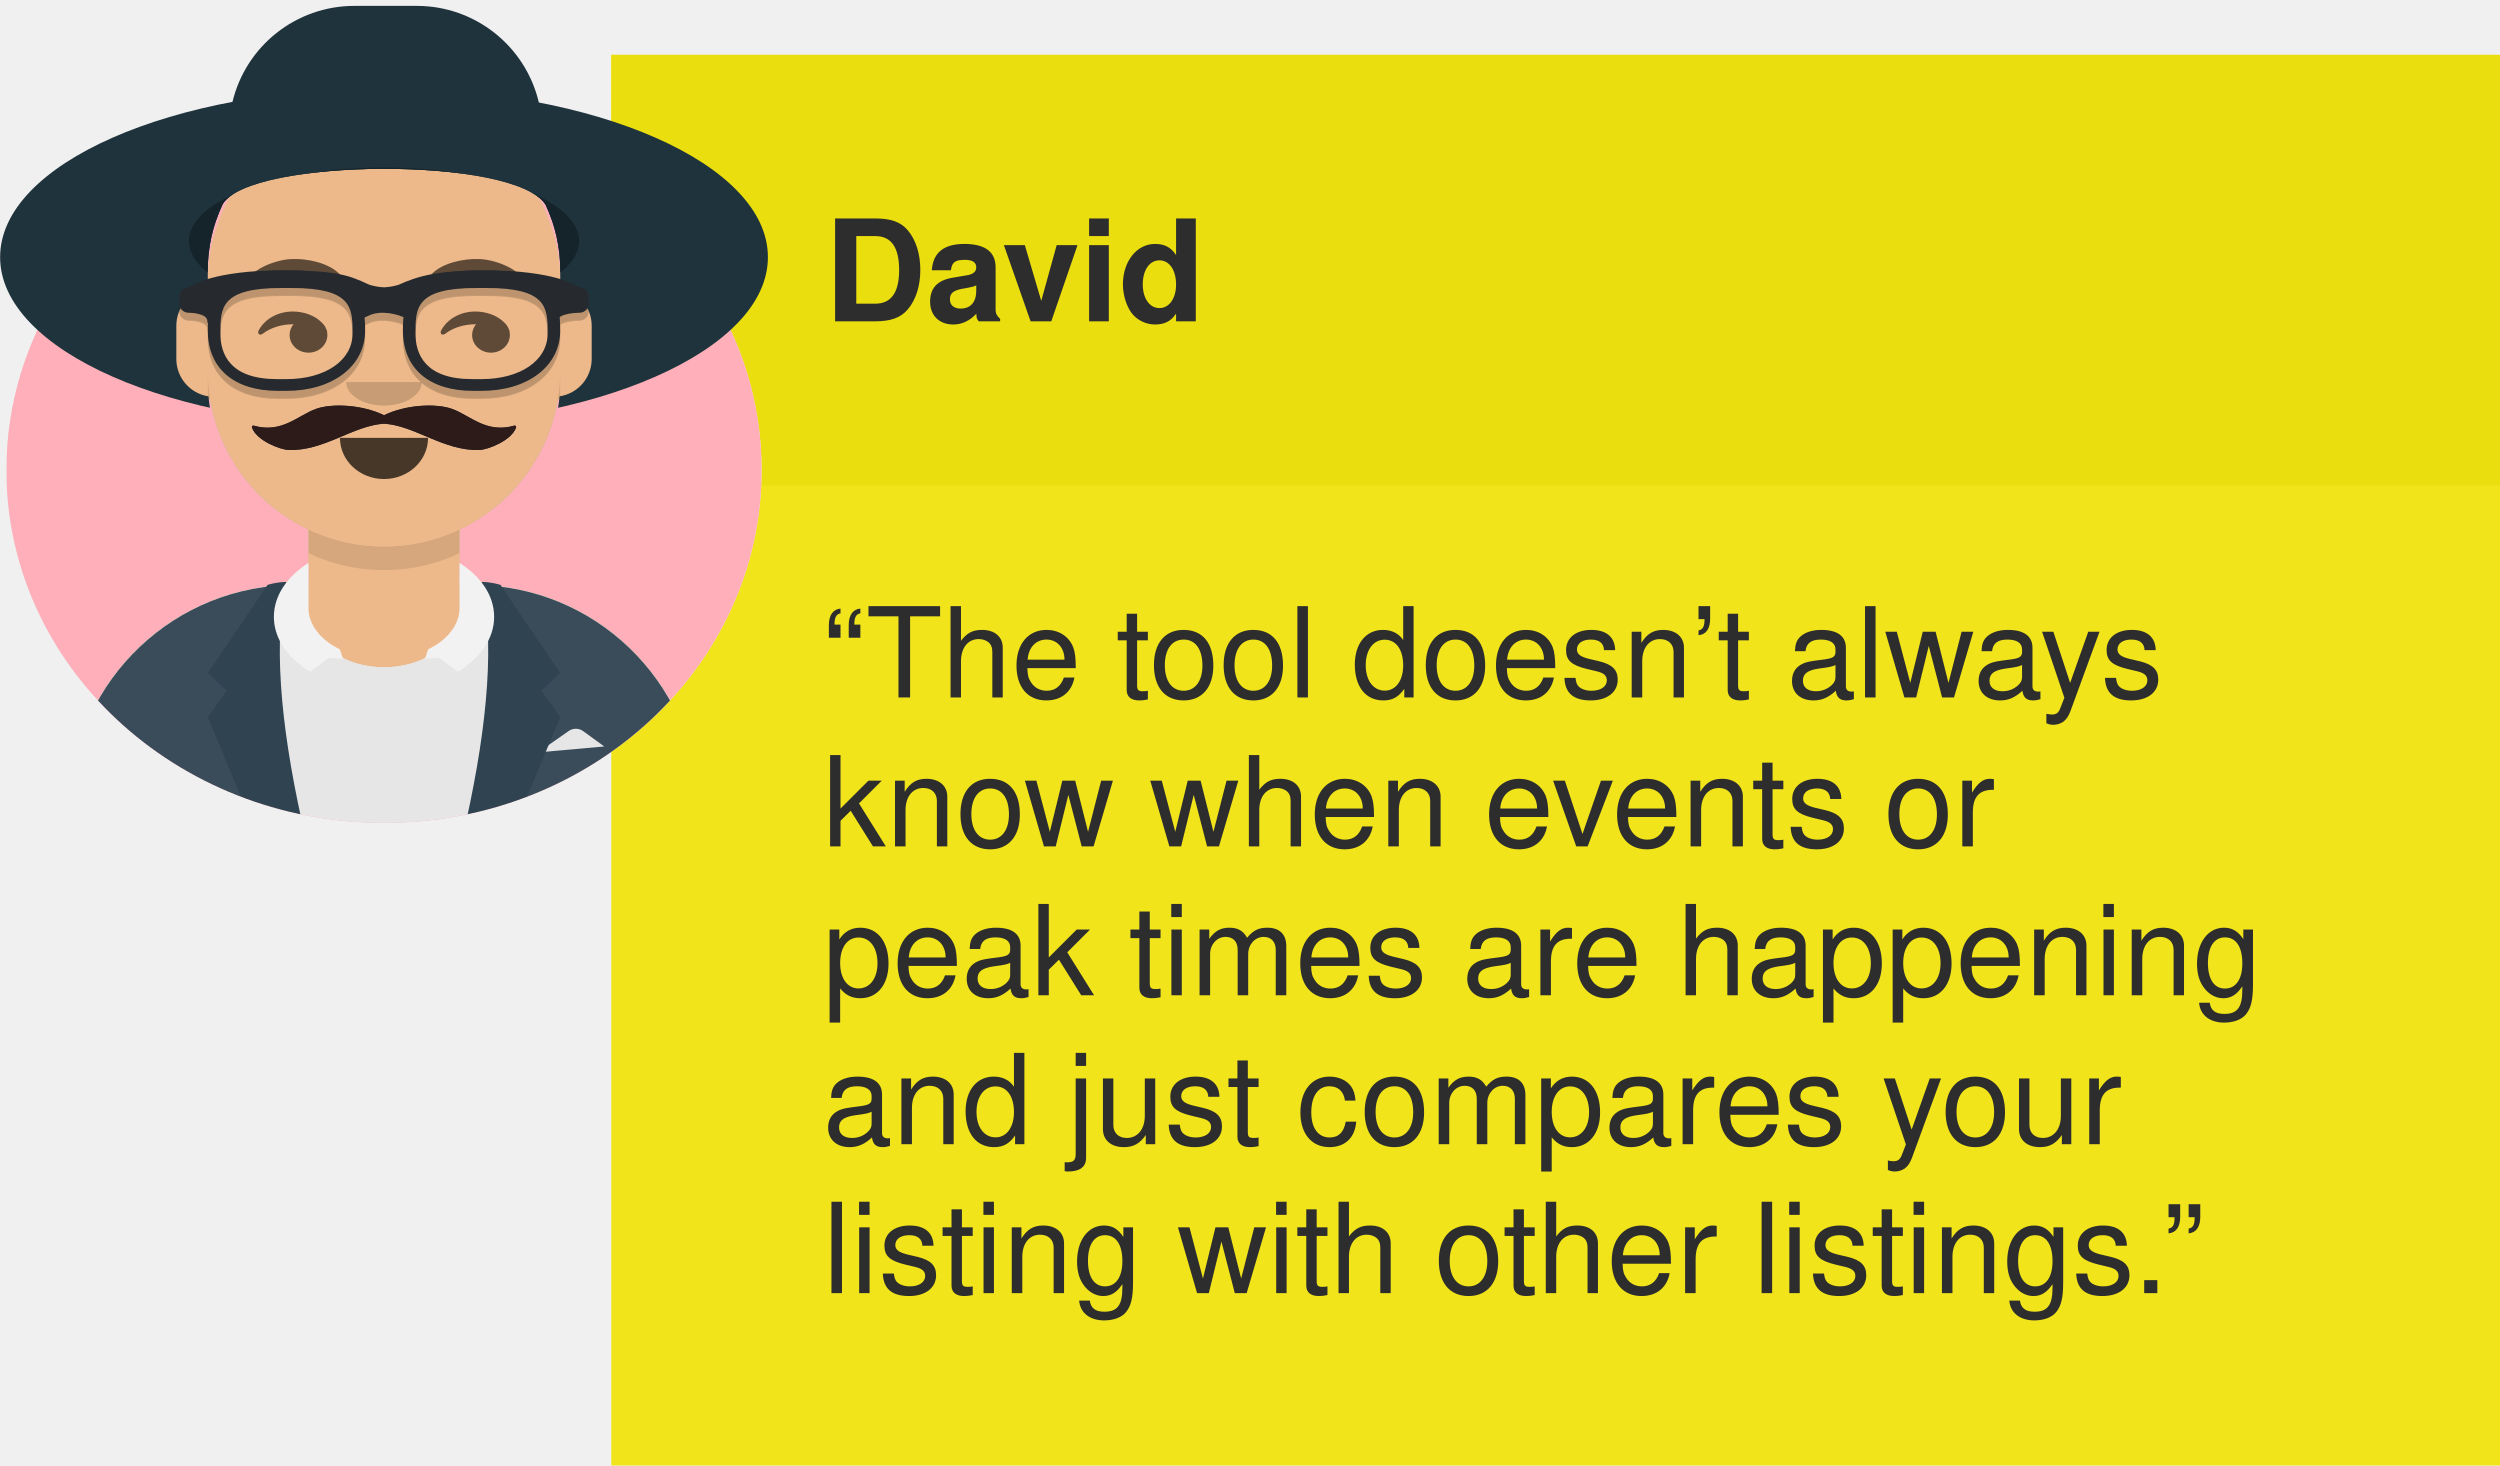
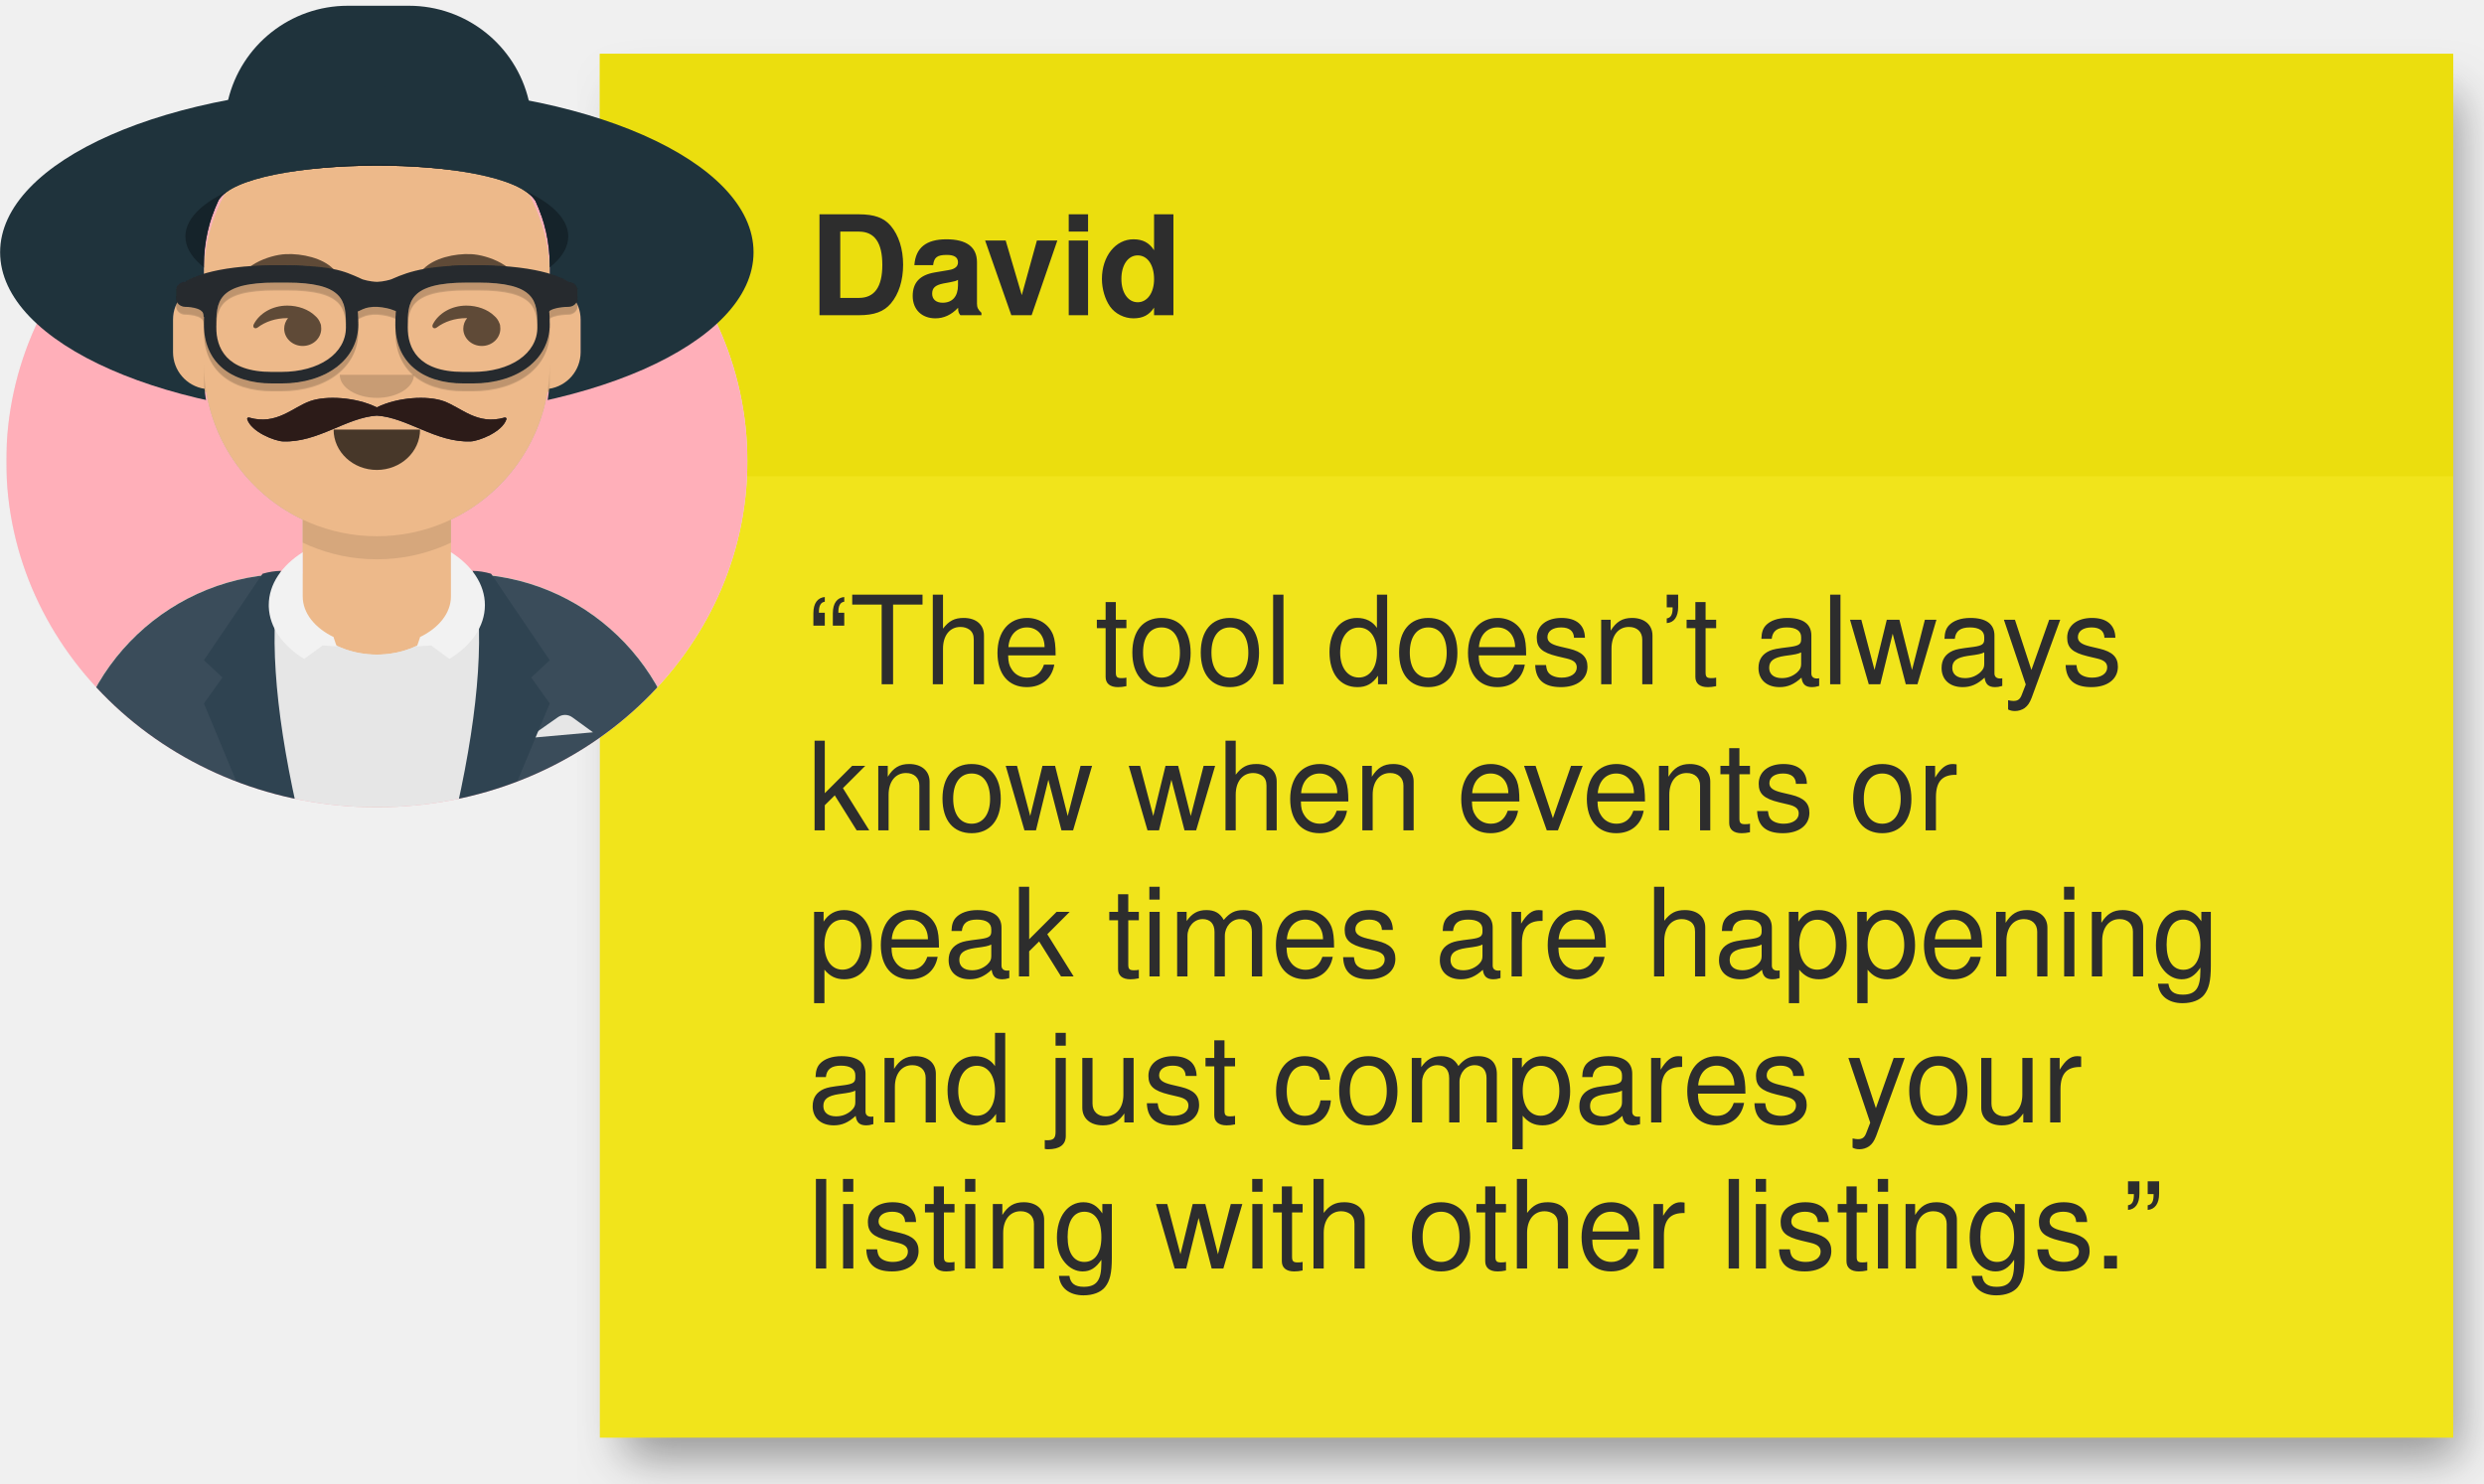
- <svg xmlns="http://www.w3.org/2000/svg" xmlns:xlink="http://www.w3.org/1999/xlink" width="319px" height="187px" viewBox="0 0 319 187" version="1.1">
+ <svg xmlns="http://www.w3.org/2000/svg" xmlns:xlink="http://www.w3.org/1999/xlink" width="323px" height="193px" viewBox="0 0 323 193" version="1.1">
  <defs>
-     <ellipse id="path-1" cx="48.182" cy="45" rx="48.182" ry="45" />
-     <path d="M-1.28382153e-14,60 L-1.28382153e-14,-1.53210777e-14 L106,-1.53210777e-14 L106,60 L101.182,60 C101.182,84.853 79.61,105 53,105 C26.39,105 4.818,84.853 4.818,60 L4.818,60 L-1.28382153e-14,60 Z" id="path-3" />
-     <path d="M40.152,0 C52.57,-2.28115674e-15 62.636,10.067 62.636,22.485 L62.637,23.317 C64.915,23.699 66.652,25.681 66.652,28.068 L66.652,32.682 C66.652,35.175 64.759,37.225 62.332,37.475 C61.111,44.834 56.314,50.986 49.787,54.086 L49.787,61.125 L51.503,61.125 C67.409,61.125 80.303,74.019 80.303,89.925 L80.303,91.5 L0,91.5 L0,89.925 C-9.05332616e-15,74.019 12.894,61.125 28.8,61.125 L30.515,61.125 L30.516,54.086 C23.989,50.986 19.192,44.834 17.971,37.473 C15.544,37.225 13.652,35.175 13.652,32.682 L13.652,28.068 C13.652,25.681 15.388,23.699 17.666,23.317 L17.667,22.485 C17.667,10.067 27.733,2.28115674e-15 40.152,0 Z" id="path-5" />
-     <path d="M52.352,2.894 C68.257,2.894 81.152,15.789 81.152,31.694 L81.152,33.25 L0.848,33.25 L0.848,31.694 C0.848,15.789 13.743,2.894 29.648,2.894 L30.236,2.894 C30.185,3.263 30.159,3.639 30.159,4.019 C30.159,9.197 35.013,13.394 41,13.394 C46.987,13.394 51.841,9.197 51.841,4.019 C51.841,3.639 51.815,3.263 51.764,2.894 L52.352,2.894 Z" id="path-7" />
-     <rect id="path-9" x="0" y="0" width="106" height="105" />
-     <path d="M106,5.5067062e-14 L106,105 L93.152,105 L93.152,103.425 C93.152,87.519 80.257,74.625 64.352,74.625 L64.352,74.625 L62.636,74.625 L62.637,67.729 C69.677,64.605 74.703,58.165 75.402,50.57 C77.721,50.225 79.5,48.224 79.5,45.807 L79.5,45.807 L79.5,41.568 C79.5,39.181 77.763,37.199 75.484,36.817 L75.485,34.5 C75.485,31.52 74.82,28.686 73.623,26.118 C69.637,19.875 35.86,20.176 32.406,26.057 C31.19,28.641 30.515,31.497 30.515,34.5 L30.515,34.5 L30.516,36.817 C28.237,37.199 26.5,39.181 26.5,41.568 L26.5,41.568 L26.5,45.807 C26.5,48.224 28.279,50.225 30.599,50.572 C31.297,58.165 36.323,64.605 43.363,67.729 L43.363,74.625 L41.648,74.625 C25.902,74.625 13.107,87.263 12.852,102.949 L12.848,103.425 L12.848,105 L0,105 L0,5.5067062e-14 L106,5.5067062e-14 Z" id="path-11" />
-     <path d="M26.405,1.174 C28.723,2.002 30.775,4.344 34.335,3.311 C34.483,3.268 34.627,3.392 34.583,3.528 C34.032,5.219 30.966,6.378 29.925,6.416 C25.372,6.581 21.705,3.311 17.728,3.061 C13.75,3.312 10.083,6.581 5.53,6.416 C4.488,6.378 1.423,5.219 0.872,3.528 C0.827,3.392 0.972,3.268 1.12,3.311 C4.68,4.344 6.732,2.002 9.05,1.174 C11.134,0.431 15,0.642 17.727,1.986 C20.454,0.642 24.321,0.431 26.405,1.174 Z" id="path-13" />
-     <filter x="-4.8%" y="-15.7%" width="111.1%" height="131.8%" filterUnits="objectBoundingBox" id="filter-15">
+     <rect id="path-1" x="0" y="0" width="241" height="180" />
+     <filter x="-1.2%" y="-1.7%" width="104.1%" height="106.7%" filterUnits="objectBoundingBox" id="filter-2">
+       <feMorphology radius="2" operator="erode" in="SourceAlpha" result="shadowSpreadOuter1" />
+       <feOffset dx="2" dy="4" in="shadowSpreadOuter1" result="shadowOffsetOuter1" />
+       <feGaussianBlur stdDeviation="3" in="shadowOffsetOuter1" result="shadowBlurOuter1" />
+       <feColorMatrix values="0 0 0 0 0.234   0 0 0 0 0.234   0 0 0 0 0.234  0 0 0 0.5 0" type="matrix" in="shadowBlurOuter1" />
+     </filter>
+     <ellipse id="path-3" cx="48.182" cy="45" rx="48.182" ry="45" />
+     <path d="M-1.28382153e-14,60 L-1.28382153e-14,-1.53210777e-14 L106,-1.53210777e-14 L106,60 L101.182,60 C101.182,84.853 79.61,105 53,105 C26.39,105 4.818,84.853 4.818,60 L4.818,60 L-1.28382153e-14,60 Z" id="path-5" />
+     <path d="M40.152,0 C52.57,-2.28115674e-15 62.636,10.067 62.636,22.485 L62.637,23.317 C64.915,23.699 66.652,25.681 66.652,28.068 L66.652,32.682 C66.652,35.175 64.759,37.225 62.332,37.475 C61.111,44.834 56.314,50.986 49.787,54.086 L49.787,61.125 L51.503,61.125 C67.409,61.125 80.303,74.019 80.303,89.925 L80.303,91.5 L0,91.5 L0,89.925 C-9.05332616e-15,74.019 12.894,61.125 28.8,61.125 L30.515,61.125 L30.516,54.086 C23.989,50.986 19.192,44.834 17.971,37.473 C15.544,37.225 13.652,35.175 13.652,32.682 L13.652,28.068 C13.652,25.681 15.388,23.699 17.666,23.317 L17.667,22.485 C17.667,10.067 27.733,2.28115674e-15 40.152,0 Z" id="path-7" />
+     <path d="M64.352,10.894 C80.257,10.894 93.152,23.789 93.152,39.694 L93.152,41.25 L12.848,41.25 L12.848,39.694 C12.848,23.789 25.743,10.894 41.648,10.894 L42.236,10.894 C42.185,11.263 42.159,11.639 42.159,12.019 C42.159,17.197 47.013,21.394 53,21.394 C58.987,21.394 63.841,17.197 63.841,12.019 C63.841,11.639 63.815,11.263 63.764,10.894 L64.352,10.894 Z" id="path-9" />
+     <rect id="path-11" x="0" y="0" width="106" height="105" />
+     <path d="M106,5.5067062e-14 L106,105 L93.152,105 L93.152,103.425 C93.152,87.519 80.257,74.625 64.352,74.625 L64.352,74.625 L62.636,74.625 L62.637,67.729 C69.677,64.605 74.703,58.165 75.402,50.57 C77.721,50.225 79.5,48.224 79.5,45.807 L79.5,45.807 L79.5,41.568 C79.5,39.181 77.763,37.199 75.484,36.817 L75.485,34.5 C75.485,31.52 74.82,28.686 73.623,26.118 C69.637,19.875 35.86,20.176 32.406,26.057 C31.19,28.641 30.515,31.497 30.515,34.5 L30.515,34.5 L30.516,36.817 C28.237,37.199 26.5,39.181 26.5,41.568 L26.5,41.568 L26.5,45.807 C26.5,48.224 28.279,50.225 30.599,50.572 C31.297,58.165 36.323,64.605 43.363,67.729 L43.363,74.625 L41.648,74.625 C25.902,74.625 13.107,87.263 12.852,102.949 L12.848,103.425 L12.848,105 L0,105 L0,5.5067062e-14 L106,5.5067062e-14 Z" id="path-13" />
+     <path d="M42.405,25.174 C44.723,26.002 46.775,28.344 50.335,27.311 C50.483,27.268 50.627,27.392 50.583,27.528 C50.032,29.219 46.966,30.378 45.925,30.416 C41.372,30.581 37.705,27.311 33.728,27.061 C29.75,27.312 26.083,30.581 21.53,30.416 C20.488,30.378 17.423,29.219 16.872,27.528 C16.827,27.392 16.972,27.268 17.12,27.311 C20.68,28.344 22.732,26.002 25.05,25.174 C27.134,24.431 31,24.642 33.727,25.986 C36.454,24.642 40.321,24.431 42.405,25.174 Z" id="path-15" />
+     <filter x="-4.8%" y="-15.7%" width="111.1%" height="131.8%" filterUnits="objectBoundingBox" id="filter-17">
      <feOffset dx="0" dy="1" in="SourceAlpha" result="shadowOffsetOuter1" />
      <feColorMatrix values="0 0 0 0 0   0 0 0 0 0   0 0 0 0 0  0 0 0 0.2 0" type="matrix" in="shadowOffsetOuter1" result="shadowMatrixOuter1" />
      <feMerge>
        <feMergeNode in="shadowMatrixOuter1" />
        <feMergeNode in="SourceGraphic" />
      </feMerge>
    </filter>
  </defs>
  <g id="Portfolio-High-f-i" stroke="none" stroke-width="1" fill="none" fill-rule="evenodd">
-     <g id="Case-studies-price-my-airbnb-1" transform="translate(-550, -1663)">
+     <g id="Case-studies-price-my-airbnb" transform="translate(-550, -1663)">
      <g id="First-data" transform="translate(157, 1663)">
-         <g id="David" transform="translate(389, 0)">
-           <g id="Note-/-Square-/-Yellow-Copy" transform="translate(82, 7)">
-             <rect id="Rectangle" fill="#F1E41B" x="0" y="0" width="241" height="180" />
-             <rect id="Rectangle" fill="#EBDE0E" x="0" y="-3.55271368e-15" width="241" height="54.954" />
-             <text id="David" font-family="Helvetica-Bold, Helvetica" font-size="18" font-weight="bold" fill="#2D2D2D">
-               <tspan x="27.169" y="34">David</tspan>
-             </text>
-             <text id="“The-tool-doesn’t-al" font-family="Helvetica" font-size="16" font-weight="normal" fill="#2D2D2D">
-               <tspan x="27" y="82">“The tool doesn’t always </tspan>
-               <tspan x="27" y="101">know when events or </tspan>
-               <tspan x="27" y="120">peak times are happening </tspan>
-               <tspan x="27" y="139">and just compares your </tspan>
-               <tspan x="27" y="158">listing with other listings.”</tspan>
-             </text>
-           </g>
-           <g id="Avataaar/Circle-Copy">
-             <g id="Circle" transform="translate(4.818182, 15)">
-               <mask id="mask-2" fill="white">
-                 <use xlink:href="#path-1" />
-               </mask>
-               <use id="Circle-Background" fill="#E6E6E6" xlink:href="#path-1" />
-               <g id="🖍-Circle-Color" mask="url(#mask-2)" fill="#FFAFB9">
-                 <rect id="🖍Color" x="0" y="0" width="96.364" height="90" />
+         <g id="post-it/-with-avatar" transform="translate(389, 0)">
+           <g id="David">
+             <g id="post-it-/-only" transform="translate(82, 7)">
+               <g id="Note-/-Square-/-Yellow-Copy">
+                 <g id="Rectangle">
+                   <use fill="black" fill-opacity="1" filter="url(#filter-2)" xlink:href="#path-1" />
+                   <use fill="#F1E41B" fill-rule="evenodd" xlink:href="#path-1" />
+                 </g>
+                 <rect id="Rectangle" fill="#EBDE0E" x="0" y="-3.55271368e-15" width="241" height="54.954" />
+                 <text id="David" font-family="Helvetica-Bold, Helvetica" font-size="18" font-weight="bold" fill="#2D2D2D">
+                   <tspan x="27.169" y="34">David</tspan>
+                 </text>
+                 <text id="“The-tool-doesn’t-al" font-family="Helvetica" font-size="16" font-weight="normal" fill="#2D2D2D">
+                   <tspan x="27" y="82">“The tool doesn’t always </tspan>
+                   <tspan x="27" y="101">know when events or </tspan>
+                   <tspan x="27" y="120">peak times are happening </tspan>
+                   <tspan x="27" y="139">and just compares your </tspan>
+                   <tspan x="27" y="158">listing with other listings.”</tspan>
+                 </text>
              </g>
            </g>
-             <mask id="mask-4" fill="white">
-               <use xlink:href="#path-3" />
-             </mask>
-             <g id="Mask" />
-             <g id="Avataaar" mask="url(#mask-4)">
-               <g id="Body" transform="translate(12.84849, 13.5)">
-                 <mask id="mask-6" fill="white">
-                   <use xlink:href="#path-5" />
+             <g id="Avataaar/Circle">
+               <g id="Circle" stroke-width="1" fill-rule="evenodd" transform="translate(4.818182, 15)">
+                 <mask id="mask-4" fill="white">
+                   <use xlink:href="#path-3" />
                </mask>
-                 <use fill="#D0C6AC" xlink:href="#path-5" />
-                 <g id="🎨-Skin" mask="url(#mask-6)" fill="#EDB98A">
-                   <g transform="translate(-12.84849, 0)" id="Color">
-                     <rect x="0" y="0" width="106" height="91.5" />
+                 <use id="Circle-Background" fill="#E6E6E6" xlink:href="#path-3" />
+                 <g id="Color/Palette/Pastel-Red" mask="url(#mask-4)" fill="#FFAFB9">
+                   <rect id="🖍Color" x="0" y="0" width="96.364" height="90" />
+                 </g>
+               </g>
+               <mask id="mask-6" fill="white">
+                 <use xlink:href="#path-5" />
+               </mask>
+               <g id="Mask" />
+               <g id="Avataaar" stroke-width="1" fill-rule="evenodd" mask="url(#mask-6)">
+                 <g id="Body" transform="translate(12.84849, 13.5)">
+                   <mask id="mask-8" fill="white">
+                     <use xlink:href="#path-7" />
+                   </mask>
+                   <use fill="#D0C6AC" xlink:href="#path-7" />
+                   <g id="Skin/👶🏼-04-Light" mask="url(#mask-8)" fill="#EDB98A">
+                     <g transform="translate(-12.84849, 0)" id="Color">
+                       <rect x="0" y="0" width="106" height="91.5" />
+                     </g>
+                   </g>
+                   <path d="M17.667,33.765 C17.667,46.183 27.733,56.25 40.152,56.25 C52.57,56.25 62.636,46.183 62.636,33.765 L62.636,33.765 L62.636,36.765 C62.636,49.183 52.57,59.25 40.152,59.25 C27.733,59.25 17.667,49.183 17.667,36.765 Z" id="Neck-Shadow" fill-opacity="0.1" fill="#000000" mask="url(#mask-8)" />
+                 </g>
+                 <g id="Clothing/Blazer-+-Sweater" transform="translate(0, 63.75)">
+                   <mask id="mask-10" fill="white">
+                     <use xlink:href="#path-9" />
+                   </mask>
+                   <use id="Clothes" fill="#E6E6E6" fill-rule="evenodd" xlink:href="#path-9" />
+                   <g id="Color/Palette/Gray-01" mask="url(#mask-10)" fill="#E6E6E6" fill-rule="evenodd">
+                     <rect id="🖍Color" x="0" y="0" width="106" height="41.25" />
+                   </g>
+                   <g id="Blazer" stroke-width="1" fill-rule="evenodd" transform="translate(12.84849, 10.5)">
+                     <path d="M25.697,15.188 C25.697,20.891 26.484,26.221 27.85,30.751 L0,30.75 L0,29.194 C-5.36373678e-15,13.684 12.26,1.038 27.618,0.418 C26.396,4.772 25.697,9.814 25.697,15.188 Z M80.303,29.194 L80.303,30.75 L52.854,30.751 C54.22,26.221 55.008,20.891 55.008,15.188 C55.008,9.822 54.311,4.787 53.091,0.437 C68.258,1.261 80.303,13.821 80.303,29.194 Z" id="Saco" fill="#3A4C5A" />
+                     <path d="M59.826,21.75 L63.709,19.03 C64.268,18.638 65.015,18.644 65.567,19.046 L68.258,21 L68.258,21 L59.826,21.75 Z" id="Pocket-hanky" fill="#E6E6E6" />
+                     <path d="M27.705,0 C26.098,7.25 26.768,17.5 29.712,30.75 L23.288,30.75 L17.667,17.25 L20.076,13.875 L17.667,11.625 L25.295,0.375 C26.11,0.138 26.913,0.013 27.705,0 Z" id="Wing" fill="#2F4351" />
+                     <path d="M60.629,0 C59.023,7.25 59.692,17.5 62.636,30.75 L56.212,30.75 L50.591,17.25 L53,13.875 L50.591,11.625 L58.22,0.375 C59.034,0.138 59.837,0.013 60.629,0 Z" id="Wing" fill="#2F4351" transform="translate(56.61364, 15.375) scale(-1, 1) translate(-56.61364, -15.375) " />
+                   </g>
+                   <path d="M62.637,8.078 C65.356,9.802 67.053,12.246 67.053,14.958 C67.053,17.733 65.275,20.23 62.443,21.959 L60.058,20.203 L58.22,20.328 L58.621,19.146 L58.623,19.147 L58.59,19.123 C61.039,17.945 62.636,16.013 62.636,13.829 Z M47.411,19.124 L47.378,19.147 L47.78,20.328 L45.942,20.203 L43.557,21.959 C40.807,20.28 39.051,17.877 38.951,15.198 L38.947,14.958 C38.947,12.246 40.644,9.802 43.363,8.078 L43.364,13.829 C43.364,16.013 44.961,17.946 47.411,19.124 Z" id="Collar" fill="#F2F2F2" fill-rule="evenodd" />
+                 </g>
+                 <g id="Face" transform="translate(30.51515, 30.75)" fill="#000000">
+                   <g id="Mouth/Default" transform="translate(0.80303, 19.5)" fill-opacity="0.7">
+                     <path d="M16.061,5.625 C16.061,8.524 18.577,10.875 21.682,10.875 L21.682,10.875 C24.786,10.875 27.303,8.524 27.303,5.625" id="Mouth" />
+                   </g>
+                   <g id="Nose/Default" transform="translate(11.24242, 15)" fill-opacity="0.16">
+                     <path d="M6.424,3 C6.424,4.657 8.581,6 11.242,6 L11.242,6 C13.903,6 16.061,4.657 16.061,3" id="Nose" />
+                   </g>
+                   <g id="Eyes/Side-😒" transform="translate(0, 3)" fill-opacity="0.6">
+                     <path d="M10.84,6 C12.248,6 13.61,6.494 14.464,7.331 C14.765,7.585 14.997,7.909 15.13,8.276 C15.149,8.317 15.167,8.36 15.183,8.403 C15.221,8.5 15.236,8.594 15.233,8.676 C15.249,8.781 15.258,8.89 15.258,9 C15.258,10.243 14.179,11.25 12.848,11.25 C11.518,11.25 10.439,10.243 10.439,9 C10.439,8.484 10.625,8.009 10.937,7.63 C10.906,7.629 10.873,7.629 10.84,7.629 C9.338,7.629 7.98,8.092 7.001,8.839 C6.644,9.113 6.272,8.834 6.489,8.418 C7.23,6.993 8.899,6 10.84,6 Z" id="Eye" />
+                     <path d="M34.128,6 C35.536,6 36.898,6.494 37.752,7.331 C38.053,7.585 38.285,7.909 38.418,8.276 C38.437,8.317 38.455,8.36 38.471,8.403 C38.509,8.5 38.524,8.594 38.521,8.676 C38.537,8.781 38.545,8.89 38.545,9 C38.545,10.243 37.467,11.25 36.136,11.25 C34.806,11.25 33.727,10.243 33.727,9 C33.727,8.484 33.913,8.009 34.225,7.63 C34.194,7.629 34.161,7.629 34.128,7.629 C32.626,7.629 31.267,8.092 30.289,8.839 C29.932,9.113 29.56,8.834 29.776,8.418 C30.518,6.993 32.187,6 34.128,6 Z" id="Eye" />
+                   </g>
+                   <g id="Eyebrow/Natural/Default-Natural" fill-opacity="0.6">
+                     <path d="M10.467,2.329 C8.153,2.633 4.536,4.538 4.824,6.717 C4.834,6.788 4.949,6.81 4.999,6.75 C6.005,5.548 13.731,3.746 16.538,4.097 C16.795,4.129 16.967,3.88 16.792,3.726 C15.298,2.409 12.54,2.056 10.467,2.329" id="Eyebrow" transform="translate(10.83558, 4.513836) rotate(5) translate(-10.83558, -4.513836) " />
+                     <path d="M34.167,2.329 C31.853,2.633 28.236,4.538 28.524,6.717 C28.534,6.788 28.649,6.81 28.699,6.75 C29.705,5.548 37.431,3.746 40.238,4.097 C40.495,4.129 40.667,3.88 40.492,3.726 C38.998,2.409 36.24,2.056 34.167,2.329" id="Eyebrow" transform="translate(34.53563, 4.513836) scale(-1, 1) rotate(5) translate(-34.53563, -4.513836) " />
                  </g>
                </g>
-                 <path d="M17.667,33.765 C17.667,46.183 27.733,56.25 40.152,56.25 C52.57,56.25 62.636,46.183 62.636,33.765 L62.636,33.765 L62.636,36.765 C62.636,49.183 52.57,59.25 40.152,59.25 C27.733,59.25 17.667,49.183 17.667,36.765 Z" id="Neck-Shadow" fill-opacity="0.1" fill="#000000" mask="url(#mask-6)" />
-               </g>
-               <g id="👔-Clothes" transform="translate(12, 71.75)">
-                 <mask id="mask-8" fill="white">
-                   <use xlink:href="#path-7" />
-                 </mask>
-                 <use id="Clothes" fill="#E6E6E6" xlink:href="#path-7" />
-                 <g id="↳-Color-Fabric" mask="url(#mask-8)" fill="#E6E6E6">
-                   <g transform="translate(-12, -8)" id="🖍Color">
-                     <rect x="0" y="0" width="106" height="41.25" />
-                   </g>
-                 </g>
-                 <g id="Blazer" transform="translate(0.848485, 2.5)">
-                   <path d="M25.697,15.188 C25.697,20.891 26.484,26.221 27.85,30.751 L0,30.75 L0,29.194 C-5.36373678e-15,13.684 12.26,1.038 27.618,0.418 C26.396,4.772 25.697,9.814 25.697,15.188 Z M80.303,29.194 L80.303,30.75 L52.854,30.751 C54.22,26.221 55.008,20.891 55.008,15.188 C55.008,9.822 54.311,4.787 53.091,0.437 C68.258,1.261 80.303,13.821 80.303,29.194 Z" id="Saco" fill="#3A4C5A" />
-                   <path d="M59.826,21.75 L63.709,19.03 C64.268,18.638 65.015,18.644 65.567,19.046 L68.258,21 L68.258,21 L59.826,21.75 Z" id="Pocket-hanky" fill="#E6E6E6" />
-                   <path d="M27.705,0 C26.098,7.25 26.768,17.5 29.712,30.75 L23.288,30.75 L17.667,17.25 L20.076,13.875 L17.667,11.625 L25.295,0.375 C26.11,0.138 26.913,0.013 27.705,0 Z" id="Wing" fill="#2F4351" />
-                   <path d="M60.629,0 C59.023,7.25 59.692,17.5 62.636,30.75 L56.212,30.75 L50.591,17.25 L53,13.875 L50.591,11.625 L58.22,0.375 C59.034,0.138 59.837,0.013 60.629,0 Z" id="Wing" fill="#2F4351" transform="translate(56.61364, 15.375) scale(-1, 1) translate(-56.61364, -15.375) " />
-                 </g>
-                 <path d="M50.637,0.078 C53.356,1.802 55.053,4.246 55.053,6.958 C55.053,9.733 53.275,12.23 50.443,13.959 L48.058,12.203 L46.22,12.328 L46.621,11.146 L46.623,11.147 L46.59,11.123 C49.039,9.945 50.636,8.013 50.636,5.829 Z M35.411,11.124 L35.378,11.147 L35.78,12.328 L33.942,12.203 L31.557,13.959 C28.807,12.28 27.051,9.877 26.951,7.198 L26.947,6.958 C26.947,4.246 28.644,1.802 31.363,0.078 L31.364,5.829 C31.364,8.013 32.961,9.946 35.411,11.124 Z" id="Collar" fill="#F2F2F2" />
-               </g>
-               <g id="Face" transform="translate(34.51515, 31.75)" fill="#000000">
-                 <g id="👄-Mouth" transform="translate(12.80303, 23.5)" fill-opacity="0.7">
-                   <path d="M0.061,0.625 C0.061,3.524 2.577,5.875 5.682,5.875 L5.682,5.875 C8.786,5.875 11.303,3.524 11.303,0.625" id="Mouth" />
-                 </g>
-                 <g id="👃🏽-Nose" transform="translate(13.24242, 17)" fill-opacity="0.16">
-                   <path d="M0.424,-7.10542736e-15 C0.424,1.657 2.581,3 5.242,3 L5.242,3 C7.903,3 10.061,1.657 10.061,-7.10542736e-15" id="Nose" />
-                 </g>
-                 <g id="👁-Eyes" transform="translate(2, 8)" fill-opacity="0.6">
-                   <path d="M4.84,0 C6.248,0 7.61,0.494 8.464,1.331 C8.765,1.585 8.997,1.909 9.13,2.276 C9.149,2.317 9.167,2.36 9.183,2.403 C9.221,2.5 9.236,2.594 9.233,2.676 C9.249,2.781 9.258,2.89 9.258,3 C9.258,4.243 8.179,5.25 6.848,5.25 C5.518,5.25 4.439,4.243 4.439,3 C4.439,2.484 4.625,2.009 4.937,1.63 C4.906,1.629 4.873,1.629 4.84,1.629 C3.338,1.629 1.98,2.092 1.001,2.839 C0.644,3.113 0.272,2.834 0.489,2.418 C1.23,0.993 2.899,0 4.84,0 Z" id="Eye" />
-                   <path d="M28.128,0 C29.536,0 30.898,0.494 31.752,1.331 C32.053,1.585 32.285,1.909 32.418,2.276 C32.437,2.317 32.455,2.36 32.471,2.403 C32.509,2.5 32.524,2.594 32.521,2.676 C32.537,2.781 32.545,2.89 32.545,3 C32.545,4.243 31.467,5.25 30.136,5.25 C28.806,5.25 27.727,4.243 27.727,3 C27.727,2.484 27.913,2.009 28.225,1.63 C28.194,1.629 28.161,1.629 28.128,1.629 C26.626,1.629 25.267,2.092 24.289,2.839 C23.932,3.113 23.56,2.834 23.776,2.418 C24.518,0.993 26.187,0 28.128,0 Z" id="Eye" />
-                 </g>
-                 <g id="✏️-Eyebrow" fill-opacity="0.6">
-                   <path d="M6.467,1.329 C4.153,1.633 0.536,3.538 0.824,5.717 C0.834,5.788 0.949,5.81 0.999,5.75 C2.005,4.548 9.731,2.746 12.538,3.097 C12.795,3.129 12.967,2.88 12.792,2.726 C11.298,1.409 8.54,1.056 6.467,1.329" id="Eyebrow" transform="translate(6.83558, 3.513836) rotate(5) translate(-6.83558, -3.513836) " />
-                   <path d="M30.167,1.329 C27.853,1.633 24.236,3.538 24.524,5.717 C24.534,5.788 24.649,5.81 24.699,5.75 C25.705,4.548 33.431,2.746 36.238,3.097 C36.495,3.129 36.667,2.88 36.492,2.726 C34.998,1.409 32.24,1.056 30.167,1.329" id="Eyebrow" transform="translate(30.53563, 3.513836) scale(-1, 1) rotate(5) translate(-30.53563, -3.513836) " />
-                 </g>
-               </g>
-               <g id="Top">
-                 <mask id="mask-10" fill="white">
-                   <use xlink:href="#path-9" />
-                 </mask>
-                 <g id="Mask" />
-                 <g mask="url(#mask-10)">
-                   <g transform="translate(-0.401515, 0)">
-                     <g id="Hat" transform="translate(0.401515, 0)">
-                       <mask id="mask-12" fill="white">
-                         <use xlink:href="#path-11" />
-                       </mask>
-                       <g id="Mask-Hair" />
-                       <path d="M49.218,0.75 L57.184,0.75 C64.612,0.75 71.063,5.863 72.761,13.095 L76.288,28.125 L76.288,28.125 L30.114,28.125 L33.641,13.095 C35.338,5.863 41.789,0.75 49.218,0.75 Z" fill="#1F333C" mask="url(#mask-12)" />
-                       <ellipse id="Hipster" fill="#1F333C" mask="url(#mask-12)" cx="53" cy="32.812" rx="48.985" ry="21.562" />
-                       <ellipse id="Very" fill="#15232A" mask="url(#mask-12)" cx="53" cy="30.75" rx="24.894" ry="9.375" />
-                     </g>
-                     <g id="Facial-Hair" transform="translate(35.67424, 51)">
-                       <mask id="mask-14" fill="white">
-                         <use xlink:href="#path-13" />
-                       </mask>
-                       <use id="Moustache-U-a-Question" fill="#28354B" xlink:href="#path-13" />
-                       <g id="↳-✂️-Facial-Hair-Color" mask="url(#mask-14)" fill="#2C1B18">
-                         <g transform="translate(-16, -24)" id="Color">
-                           <rect x="0" y="0" width="67.455" height="57" />
+                 <g id="Top">
+                   <mask id="mask-12" fill="white">
+                     <use xlink:href="#path-11" />
+                   </mask>
+                   <g id="Mask" />
+                   <g id="Top/Accesories/Hat" mask="url(#mask-12)">
+                     <g transform="translate(-0.401515, 0)">
+                       <g id="Hat" stroke-width="1" fill-rule="evenodd" transform="translate(0.401515, 0)">
+                         <mask id="mask-14" fill="white">
+                           <use xlink:href="#path-13" />
+                         </mask>
+                         <g id="Mask-Hair" />
+                         <path d="M49.218,0.75 L57.184,0.75 C64.612,0.75 71.063,5.863 72.761,13.095 L76.288,28.125 L76.288,28.125 L30.114,28.125 L33.641,13.095 C35.338,5.863 41.789,0.75 49.218,0.75 Z" fill="#1F333C" mask="url(#mask-14)" />
+                         <ellipse id="Hipster" fill="#1F333C" mask="url(#mask-14)" cx="53" cy="32.812" rx="48.985" ry="21.562" />
+                         <ellipse id="Very" fill="#15232A" mask="url(#mask-14)" cx="53" cy="30.75" rx="24.894" ry="9.375" />
+                       </g>
+                       <g id="Facial-Hair/Moustache-Fancy" transform="translate(19.67424, 27)">
+                         <mask id="mask-16" fill="white">
+                           <use xlink:href="#path-15" />
+                         </mask>
+                         <use id="Moustache-U-a-Question" fill="#28354B" fill-rule="evenodd" xlink:href="#path-15" />
+                         <g id="Color/Hair/Black" mask="url(#mask-16)" fill="#2C1B18" fill-rule="evenodd">
+                           <rect id="Color" x="0" y="0" width="67.455" height="57" />
                        </g>
                      </g>
-                     </g>
-                     <g id="↳-👓-Accessory" transform="translate(26.89394, 33.875)">
-                       <g id="Wayfarers" filter="url(#filter-15)" transform="translate(0.409091, 0.625)" fill="#252C2F" fill-rule="nonzero">
-                         <path d="M14.242,0 C22.96,0 23.689,3.798 23.689,7.688 C23.689,12.213 19.562,15.375 13.652,15.375 L12.544,15.375 C6.952,15.375 3.614,12.501 3.614,7.688 C3.614,3.798 4.343,0 13.061,0 L14.242,0 Z M14.3,2.25 L13.003,2.25 C5.22,2.25 5.22,4.815 5.22,8.063 C5.22,10.714 6.471,13.875 12.435,13.875 L13.652,13.875 C18.616,13.875 22.083,11.485 22.083,8.063 L22.083,7.765 C22.076,4.66 21.844,2.25 14.3,2.25 Z" id="Left" />
-                         <path d="M39.136,0 C47.854,0 48.583,3.798 48.583,7.688 C48.583,12.213 44.456,15.375 38.545,15.375 L37.438,15.375 C31.846,15.375 28.508,12.501 28.508,7.688 C28.508,3.798 29.237,0 37.955,0 L39.136,0 Z M39.194,2.25 L37.897,2.25 C30.114,2.25 30.114,4.815 30.114,8.063 C30.114,10.714 31.366,13.875 37.329,13.875 L38.545,13.875 C43.51,13.875 46.977,11.485 46.977,8.063 L46.977,7.765 C46.97,4.66 46.738,2.25 39.194,2.25 Z" id="Right" />
-                         <path d="M1.186,2.164 C1.464,1.911 4.501,0 13.049,0 C20.217,0 21.734,0.695 24.031,1.744 L24.199,1.822 C24.359,1.875 25.175,2.134 26.13,2.162 C27,2.127 27.745,1.907 27.962,1.836 C30.584,0.646 33.15,0 39.148,0 C47.696,0 50.733,1.911 51.011,2.164 C51.667,2.164 52.197,2.648 52.197,3.247 L52.197,4.329 C52.197,4.927 51.667,5.411 51.011,5.411 C51.011,5.411 48.24,5.411 48.24,6.493 C48.24,7.575 47.452,4.927 47.452,4.329 L47.452,3.275 C46.005,2.758 43.415,1.795 39.148,1.795 C34.393,1.795 32.025,2.582 29.994,3.364 L30.017,3.415 L30.016,4.16 L29.126,6.166 L28.026,5.76 C27.928,5.724 27.716,5.659 27.422,5.591 C26.603,5.403 25.761,5.345 25.016,5.488 C24.743,5.54 24.489,5.619 24.257,5.725 L23.196,6.209 L22.134,4.274 L22.181,3.413 L22.214,3.34 C20.462,2.578 18.847,1.795 13.049,1.795 C8.782,1.795 6.192,2.757 4.745,3.274 L4.745,4.329 C4.745,4.927 3.559,7.575 3.559,6.493 C3.559,5.411 1.186,5.411 1.186,5.411 C0.531,5.411 0,4.927 0,4.329 L0,3.247 C0,2.648 0.531,2.164 1.186,2.164 Z" id="Stuff" />
+                       <g id="Top/_Resources/Prescription-02" transform="translate(24.89394, 31.875)" fill-rule="evenodd" stroke-width="1">
+                         <g id="Wayfarers" filter="url(#filter-17)" transform="translate(2.409091, 2.625)" fill="#252C2F">
+                           <path d="M14.242,0 C22.96,0 23.689,3.798 23.689,7.688 C23.689,12.213 19.562,15.375 13.652,15.375 L12.544,15.375 C6.952,15.375 3.614,12.501 3.614,7.688 C3.614,3.798 4.343,0 13.061,0 L14.242,0 Z M14.3,2.25 L13.003,2.25 C5.22,2.25 5.22,4.815 5.22,8.063 C5.22,10.714 6.471,13.875 12.435,13.875 L13.652,13.875 C18.616,13.875 22.083,11.485 22.083,8.063 L22.083,7.765 C22.076,4.66 21.844,2.25 14.3,2.25 Z" id="Left" fill-rule="nonzero" />
+                           <path d="M39.136,0 C47.854,0 48.583,3.798 48.583,7.688 C48.583,12.213 44.456,15.375 38.545,15.375 L37.438,15.375 C31.846,15.375 28.508,12.501 28.508,7.688 C28.508,3.798 29.237,0 37.955,0 L39.136,0 Z M39.194,2.25 L37.897,2.25 C30.114,2.25 30.114,4.815 30.114,8.063 C30.114,10.714 31.366,13.875 37.329,13.875 L38.545,13.875 C43.51,13.875 46.977,11.485 46.977,8.063 L46.977,7.765 C46.97,4.66 46.738,2.25 39.194,2.25 Z" id="Right" fill-rule="nonzero" />
+                           <path d="M1.186,2.164 C1.464,1.911 4.501,0 13.049,0 C20.217,0 21.734,0.695 24.031,1.744 L24.199,1.822 C24.359,1.875 25.175,2.134 26.13,2.162 C27,2.127 27.745,1.907 27.962,1.836 C30.584,0.646 33.15,0 39.148,0 C47.696,0 50.733,1.911 51.011,2.164 C51.667,2.164 52.197,2.648 52.197,3.247 L52.197,4.329 C52.197,4.927 51.667,5.411 51.011,5.411 C51.011,5.411 48.24,5.411 48.24,6.493 C48.24,7.575 47.452,4.927 47.452,4.329 L47.452,3.275 C46.005,2.758 43.415,1.795 39.148,1.795 C34.393,1.795 32.025,2.582 29.994,3.364 L30.017,3.415 L30.016,4.16 L29.126,6.166 L28.026,5.76 C27.928,5.724 27.716,5.659 27.422,5.591 C26.603,5.403 25.761,5.345 25.016,5.488 C24.743,5.54 24.489,5.619 24.257,5.725 L23.196,6.209 L22.134,4.274 L22.181,3.413 L22.214,3.34 C20.462,2.578 18.847,1.795 13.049,1.795 C8.782,1.795 6.192,2.757 4.745,3.274 L4.745,4.329 C4.745,4.927 3.559,7.575 3.559,6.493 C3.559,5.411 1.186,5.411 1.186,5.411 C0.531,5.411 0,4.927 0,4.329 L0,3.247 C0,2.648 0.531,2.164 1.186,2.164 Z" id="Stuff" fill-rule="nonzero" />
+                         </g>
                      </g>
                    </g>
                  </g>
                </g>
              </g>
            </g>
          </g>
        </g>
      </g>
    </g>
  </g>
</svg>
